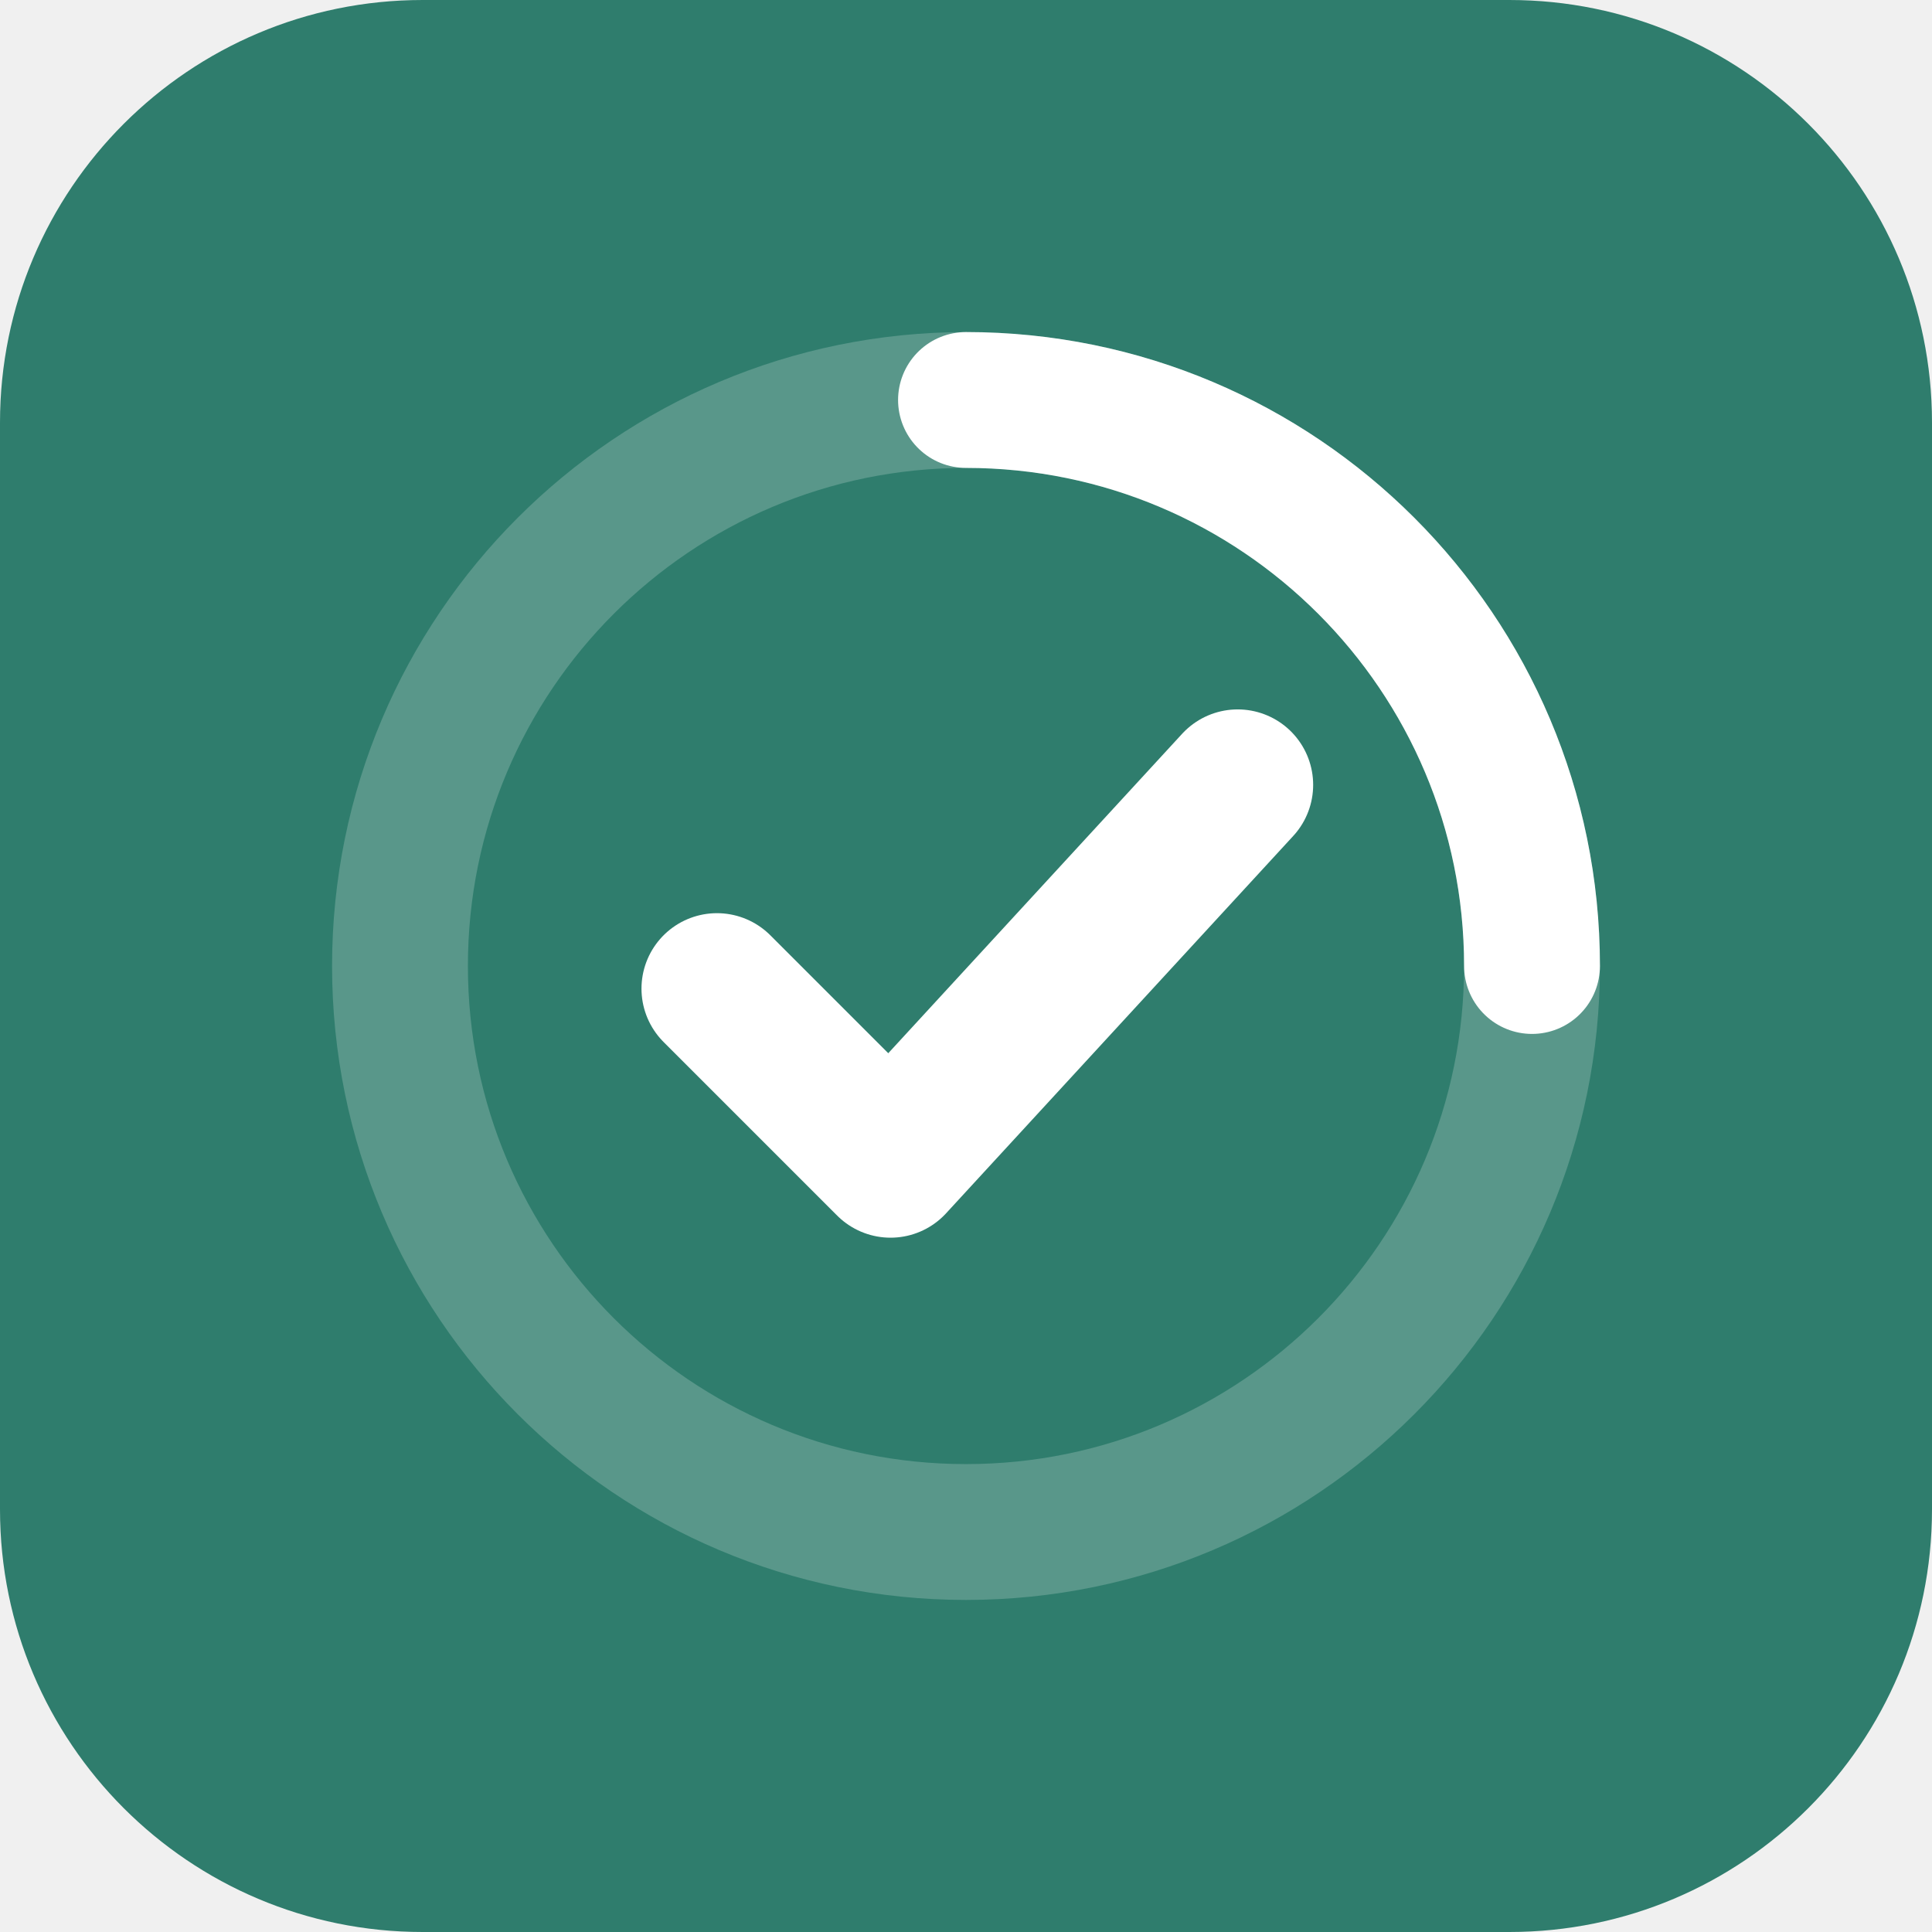
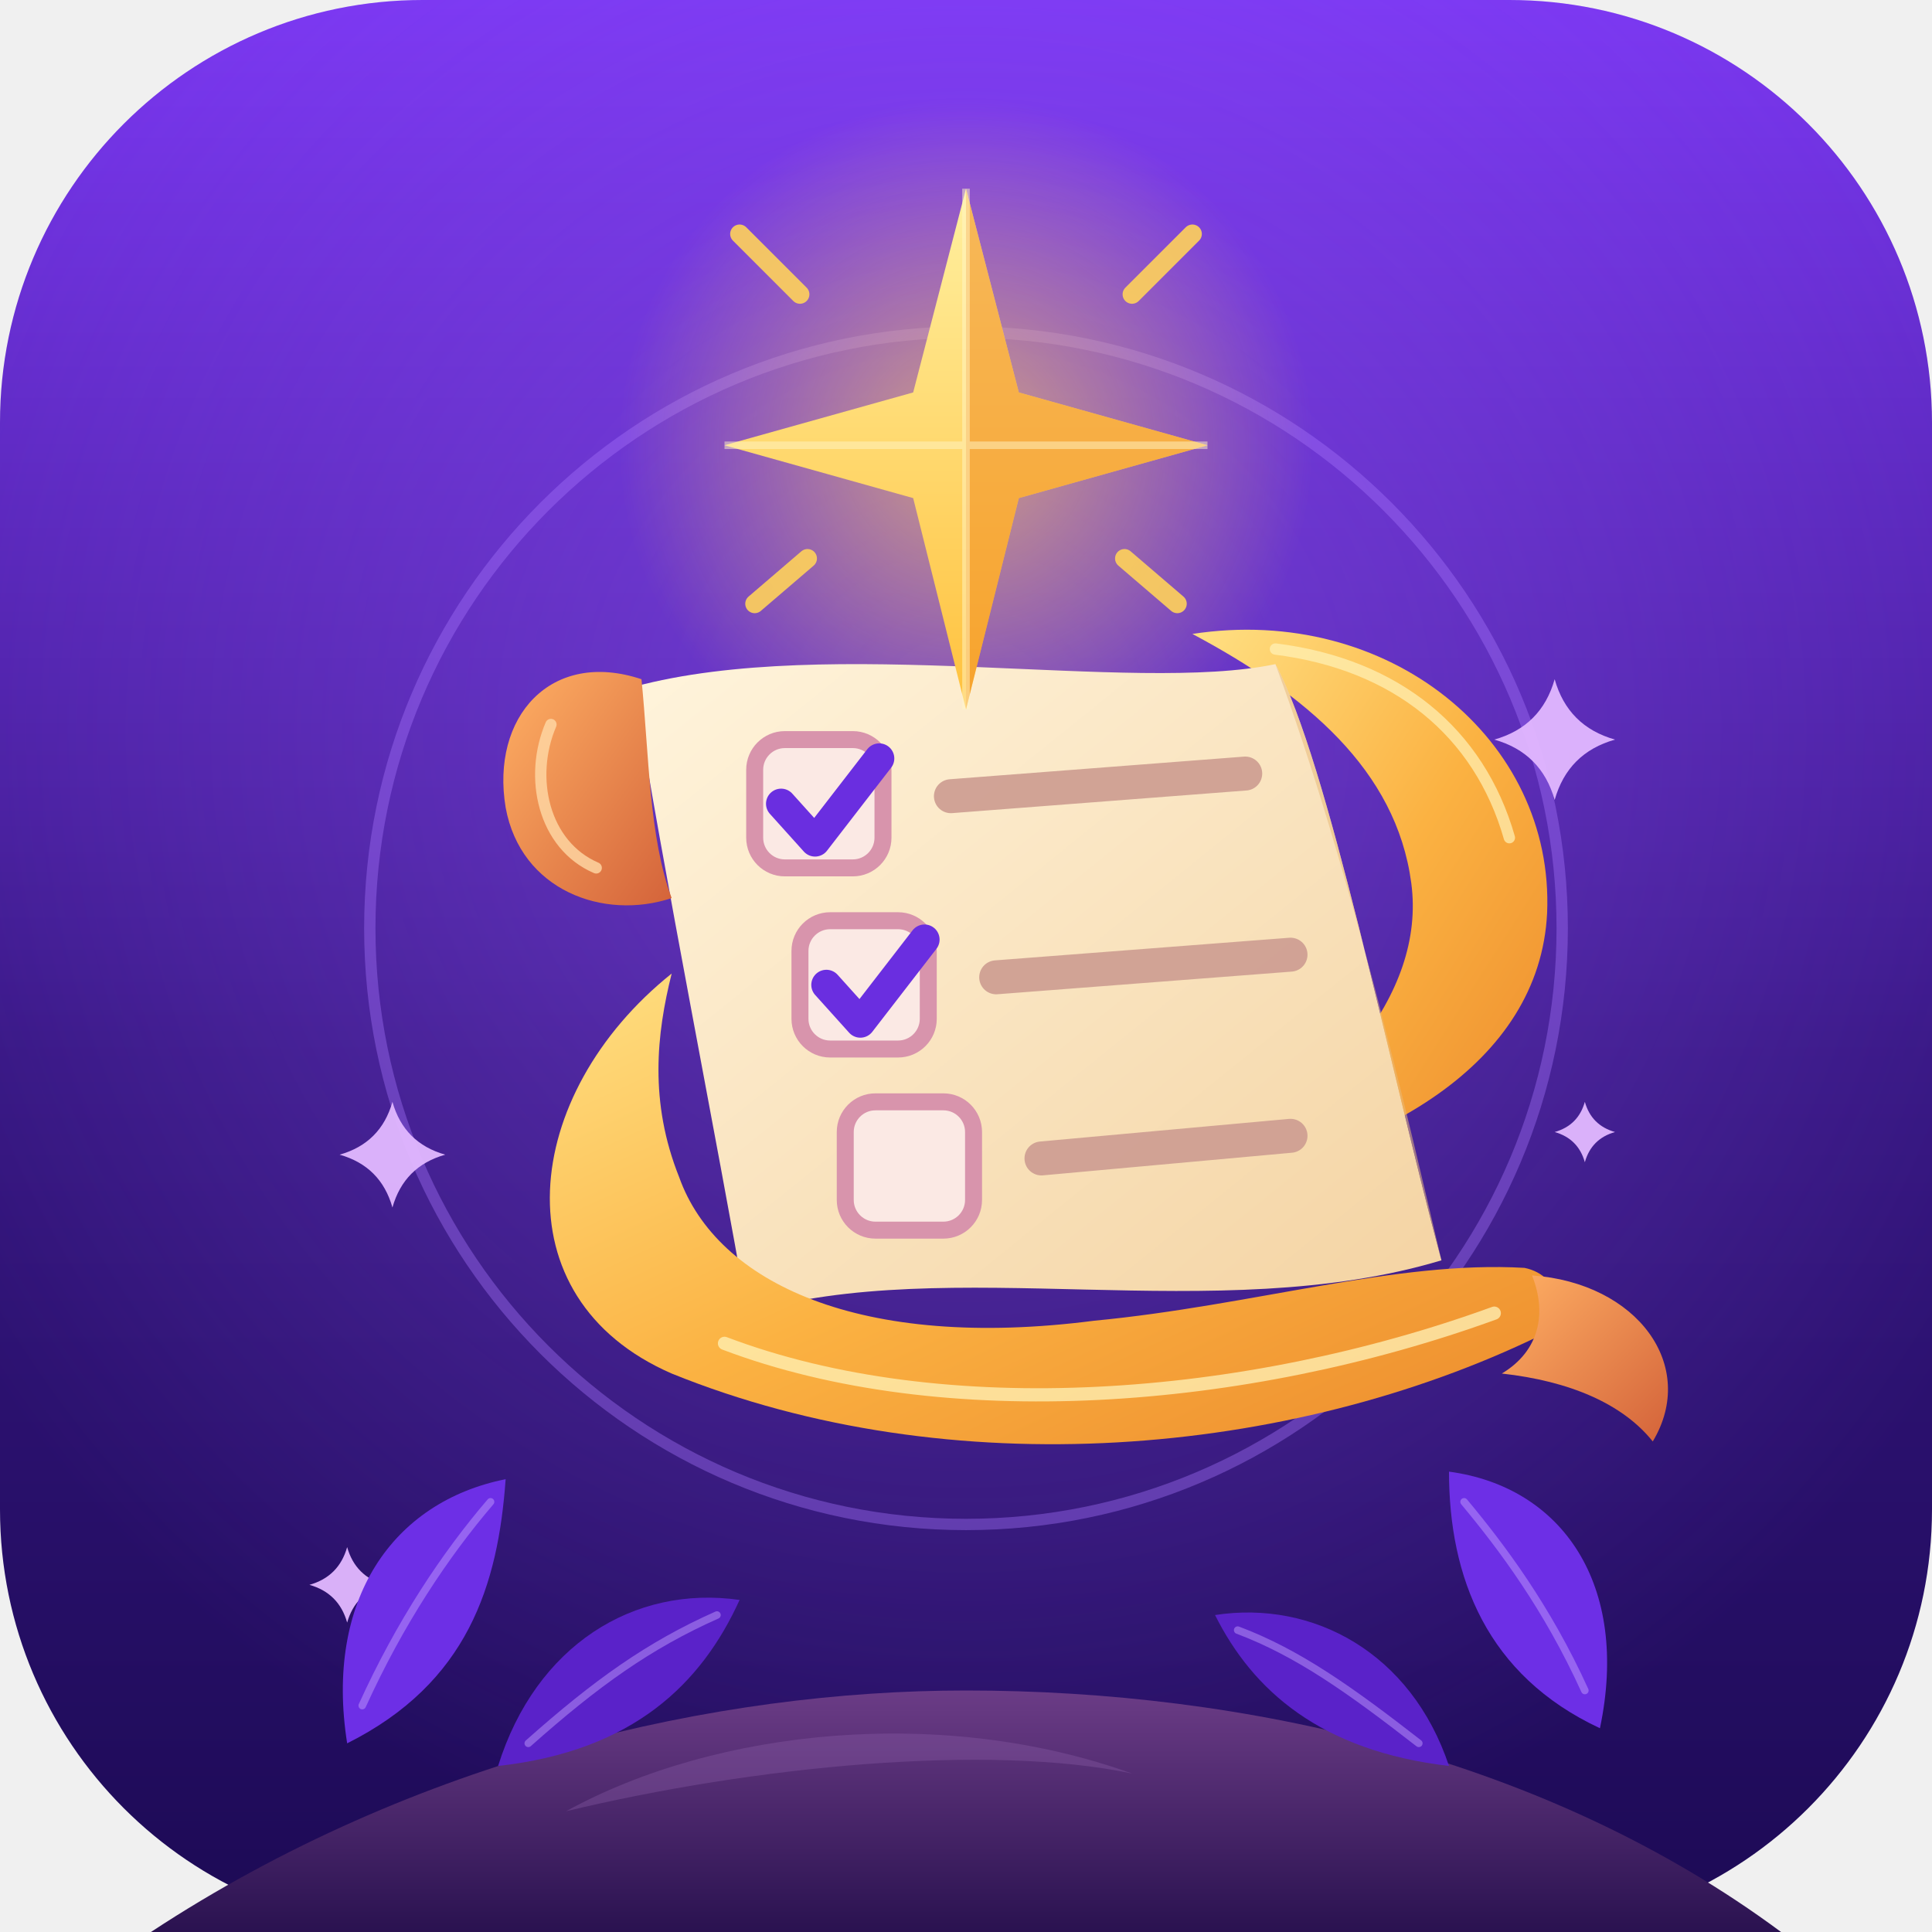
<svg xmlns="http://www.w3.org/2000/svg" viewBox="0 0 512 512">
-   <rect width="512" height="512" rx="112" fill="#2f7d6d" />
-   <circle cx="256" cy="256" r="150" fill="none" stroke="#ffffff33" stroke-width="36" />
-   <path d="M256 106a150 150 0 0 1 150 150" fill="none" stroke="#fff" stroke-width="36" stroke-linecap="round" />
-   <path d="M190 262l46 46 92-100" fill="none" stroke="#fff" stroke-width="40" stroke-linecap="round" stroke-linejoin="round" />
+   <defs>
+     <linearGradient id="bg" x1="0" y1="0" x2="0" y2="1">
+       <stop offset="0" stop-color="#7a36f2" />
+       <stop offset=".55" stop-color="#34157f" />
+       <stop offset="1" stop-color="#1c0a54" />
+     </linearGradient>
+     <radialGradient id="bgglow" cx=".5" cy=".38" r=".6">
+       <stop offset="0" stop-color="#9a5bff" stop-opacity=".45" />
+       <stop offset="1" stop-color="#9a5bff" stop-opacity="0" />
+     </radialGradient>
+     <radialGradient id="glow">
+       <stop offset="0" stop-color="#ffd25a" stop-opacity=".65" />
+       <stop offset="1" stop-color="#ffd25a" stop-opacity="0" />
+     </radialGradient>
+     <linearGradient id="gold" x1="0" y1="0" x2="1" y2="1">
+       <stop offset="0" stop-color="#ffe083" />
+       <stop offset=".5" stop-color="#fbb242" />
+       <stop offset="1" stop-color="#ec8a2c" />
+     </linearGradient>
+     <linearGradient id="star" x1="0" y1="0" x2="0" y2="1">
+       <stop offset="0" stop-color="#fff0a0" />
+       <stop offset="1" stop-color="#ffc13d" />
+     </linearGradient>
+     <linearGradient id="paper" x1="0" y1="0" x2="1" y2="1">
+       <stop offset="0" stop-color="#fff4dc" />
+       <stop offset="1" stop-color="#f4d3a2" />
+     </linearGradient>
+     <linearGradient id="curl" x1="0" y1="0" x2="1" y2="1">
+       <stop offset="0" stop-color="#ffb064" />
+       <stop offset="1" stop-color="#d4633a" />
+     </linearGradient>
+     <linearGradient id="rock" x1="0" y1="0" x2="0" y2="1">
+       <stop offset="0" stop-color="#6b3c86" />
+       <stop offset="1" stop-color="#2a1250" />
+     </linearGradient>
+   </defs>
+   <rect width="512" height="512" rx="112" fill="url(#bg)" />
+   <rect width="512" height="512" rx="112" fill="url(#bgglow)" />
+   <g>
+     <circle cx="256" cy="246" r="158" fill="none" stroke="#a878ff" stroke-opacity=".38" stroke-width="3" />
+     <circle cx="256" cy="118" r="92" fill="url(#glow)" />
+     <path d="M316 168 C368 160 412 196 410 242 C408 282 366 306 316 314 C352 292 378 264 374 234 C370 204 346 184 316 168Z" fill="url(#gold)" />
+     <path d="M338 172 C370 176 392 194 400 222" stroke="#fff3b8" stroke-opacity=".7" stroke-width="3" fill="none" stroke-linecap="round" />
+     <path d="M168 182 C220 168 300 184 338 176 C352 202 368 282 382 334 C322 352 252 332 198 348 C190 302 176 232 168 182Z" fill="url(#paper)" />
+     <path d="M338 176 C352 202 368 282 382 334 C374 300 358 230 338 176Z" fill="#e8b97a" opacity=".55" />
+     <path d="M170 180 C146 172 130 190 134 214 C138 236 160 244 178 238 C172 222 172 200 170 180Z" fill="url(#curl)" />
+     <path d="M146 192 C140 206 144 224 158 230" stroke="#ffd9a6" stroke-width="3" fill="none" stroke-linecap="round" opacity=".8" />
+     <rect x="200" y="196" width="34" height="34" rx="8" fill="#fbe9e4" stroke="#d894ac" stroke-width="4.5" />
+     <path d="M207 213 l9 10 l17 -22" stroke="#6a2ee0" stroke-width="8" fill="none" stroke-linecap="round" stroke-linejoin="round" />
+     <path d="M252 211 L330 205" stroke="#cfa093" stroke-width="9" stroke-linecap="round" opacity=".95" />
+     <rect x="212" y="244" width="34" height="34" rx="8" fill="#fbe9e4" stroke="#d894ac" stroke-width="4.5" />
+     <path d="M219 261 l9 10 l17 -22" stroke="#6a2ee0" stroke-width="8" fill="none" stroke-linecap="round" stroke-linejoin="round" />
+     <path d="M264 259 L342 253" stroke="#cfa093" stroke-width="9" stroke-linecap="round" opacity=".95" />
+     <rect x="224" y="292" width="34" height="34" rx="8" fill="#fbe9e4" stroke="#d894ac" stroke-width="4.5" />
+     <path d="M276 307 L342 301" stroke="#cfa093" stroke-width="9" stroke-linecap="round" opacity=".95" />
+     <path d="M178 258 C138 290 132 344 178 364 C252 394 342 386 408 354 C416 350 414 338 404 336 C370 334 332 346 290 350 C228 358 190 340 180 312 C172 292 174 274 178 258Z" fill="url(#gold)" />
+     <path d="M192 356 C250 378 330 372 396 348" stroke="#fff3b8" stroke-opacity=".75" stroke-width="3.5" fill="none" stroke-linecap="round" />
+     <path d="M406 338 C434 340 450 362 438 382 C430 372 416 366 398 364 C408 358 410 348 406 338Z" fill="url(#curl)" />
+     <path d="M256 50 L270 104 L320 118 L270 132 L256 188 L242 132 L192 118 L242 104Z" fill="url(#star)" />
+     <path d="M256 50 L270 104 L320 118 L270 132 L256 188Z" fill="#f08a1f" opacity=".55" />
+     <path d="M256 50 L256 188 M192 118 L320 118" stroke="#fff6c8" stroke-opacity=".5" stroke-width="2" />
+     <path d="M196 62 L212 78" stroke="#ffd25a" stroke-width="5" stroke-linecap="round" opacity=".9" />
+     <path d="M316 62 L300 78" stroke="#ffd25a" stroke-width="5" stroke-linecap="round" opacity=".9" />
+     <path d="M200 160 L214 148" stroke="#ffd25a" stroke-width="5" stroke-linecap="round" opacity=".9" />
+     <path d="M312 160 L298 148" stroke="#ffd25a" stroke-width="5" stroke-linecap="round" opacity=".9" />
+     <path d="M104 292 Q107.08 302.92 118 306 Q107.08 309.08 104 320 Q100.92 309.08 90 306 Q100.92 302.92 104 292Z" fill="#e2b8ff" opacity="0.95" />
+     <path d="M412 180 Q415.52 192.48 428 196 Q415.52 199.52 412 212 Q408.48 199.52 396 196 Q408.48 192.48 412 180Z" fill="#e2b8ff" opacity="0.95" />
+     <path d="M92 410 Q94.2 417.8 102 420 Q94.2 422.2 92 430 Q89.8 422.2 82 420 Q89.8 417.8 92 410Z" fill="#e2b8ff" opacity="0.95" />
+     <path d="M420 292 Q421.76 298.24 428 300 Q421.76 301.76 420 308 Q418.24 301.76 412 300 Q418.24 298.24 420 292Z" fill="#e2b8ff" opacity="0.95" />
+     <path d="M40 512 C110 466 190 448 256 448 C330 448 410 466 472 512Z" fill="url(#rock)" />
+     <path d="M150 480 C190 458 250 452 300 470 C262 462 200 468 150 480Z" fill="#8b5fa8" opacity=".35" />
+     <path d="M92 462 C86 424 104 398 134 392 C132 420 124 446 92 462Z" fill="#6d2fe6" />
+     <path d="M96 452 C106 430 118 412 130 398" stroke="#c9a6ff" stroke-opacity=".45" stroke-width="2" fill="none" stroke-linecap="round" />
+     <path d="M132 468 C142 436 168 420 196 424 C186 446 168 464 132 468Z" fill="#5a22c9" />
+     <path d="M140 462 C158 446 172 436 190 428" stroke="#c9a6ff" stroke-opacity=".45" stroke-width="2" fill="none" stroke-linecap="round" />
+     <path d="M424 458 C432 420 414 394 384 390 C384 418 394 444 424 458Z" fill="#6d2fe6" />
+     <path d="M420 448 C410 426 398 410 388 398" stroke="#c9a6ff" stroke-opacity=".45" stroke-width="2" fill="none" stroke-linecap="round" />
+     <path d="M384 468 C374 438 348 424 322 428 C332 448 350 464 384 468Z" fill="#5a22c9" />
+     <path d="M376 462 C358 448 344 438 328 432" stroke="#c9a6ff" stroke-opacity=".45" stroke-width="2" fill="none" stroke-linecap="round" />
+   </g>
</svg>
